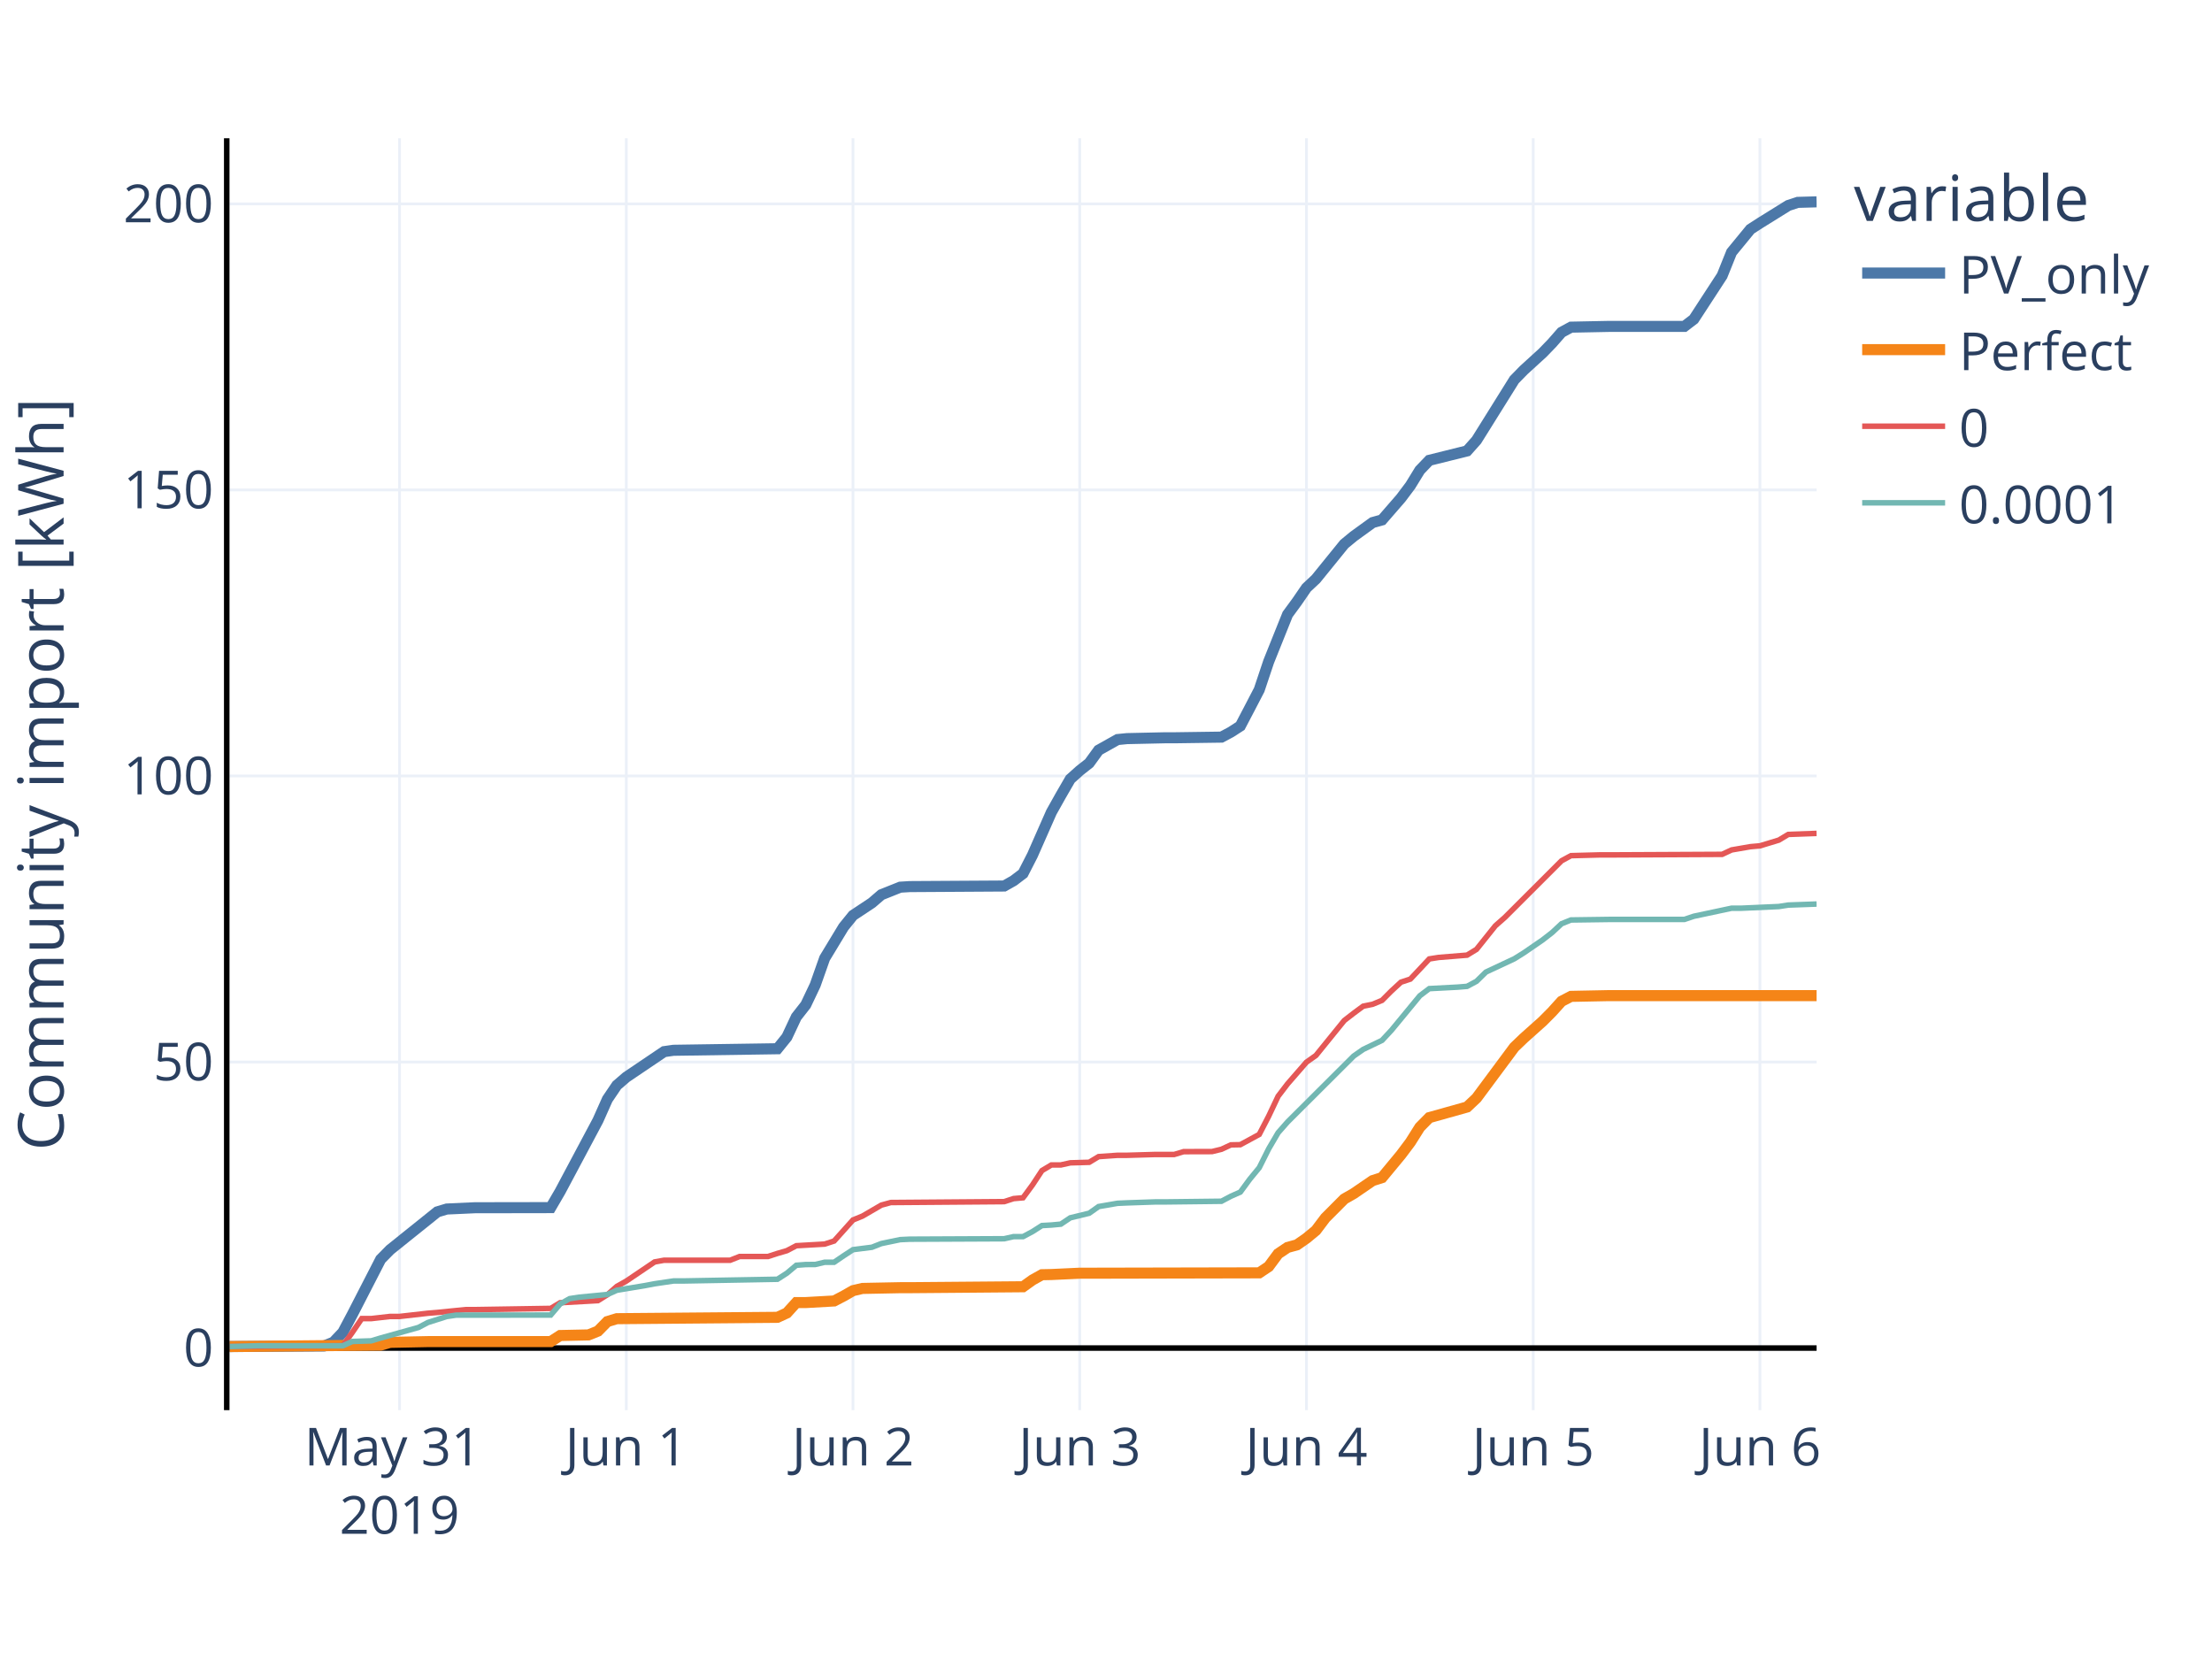
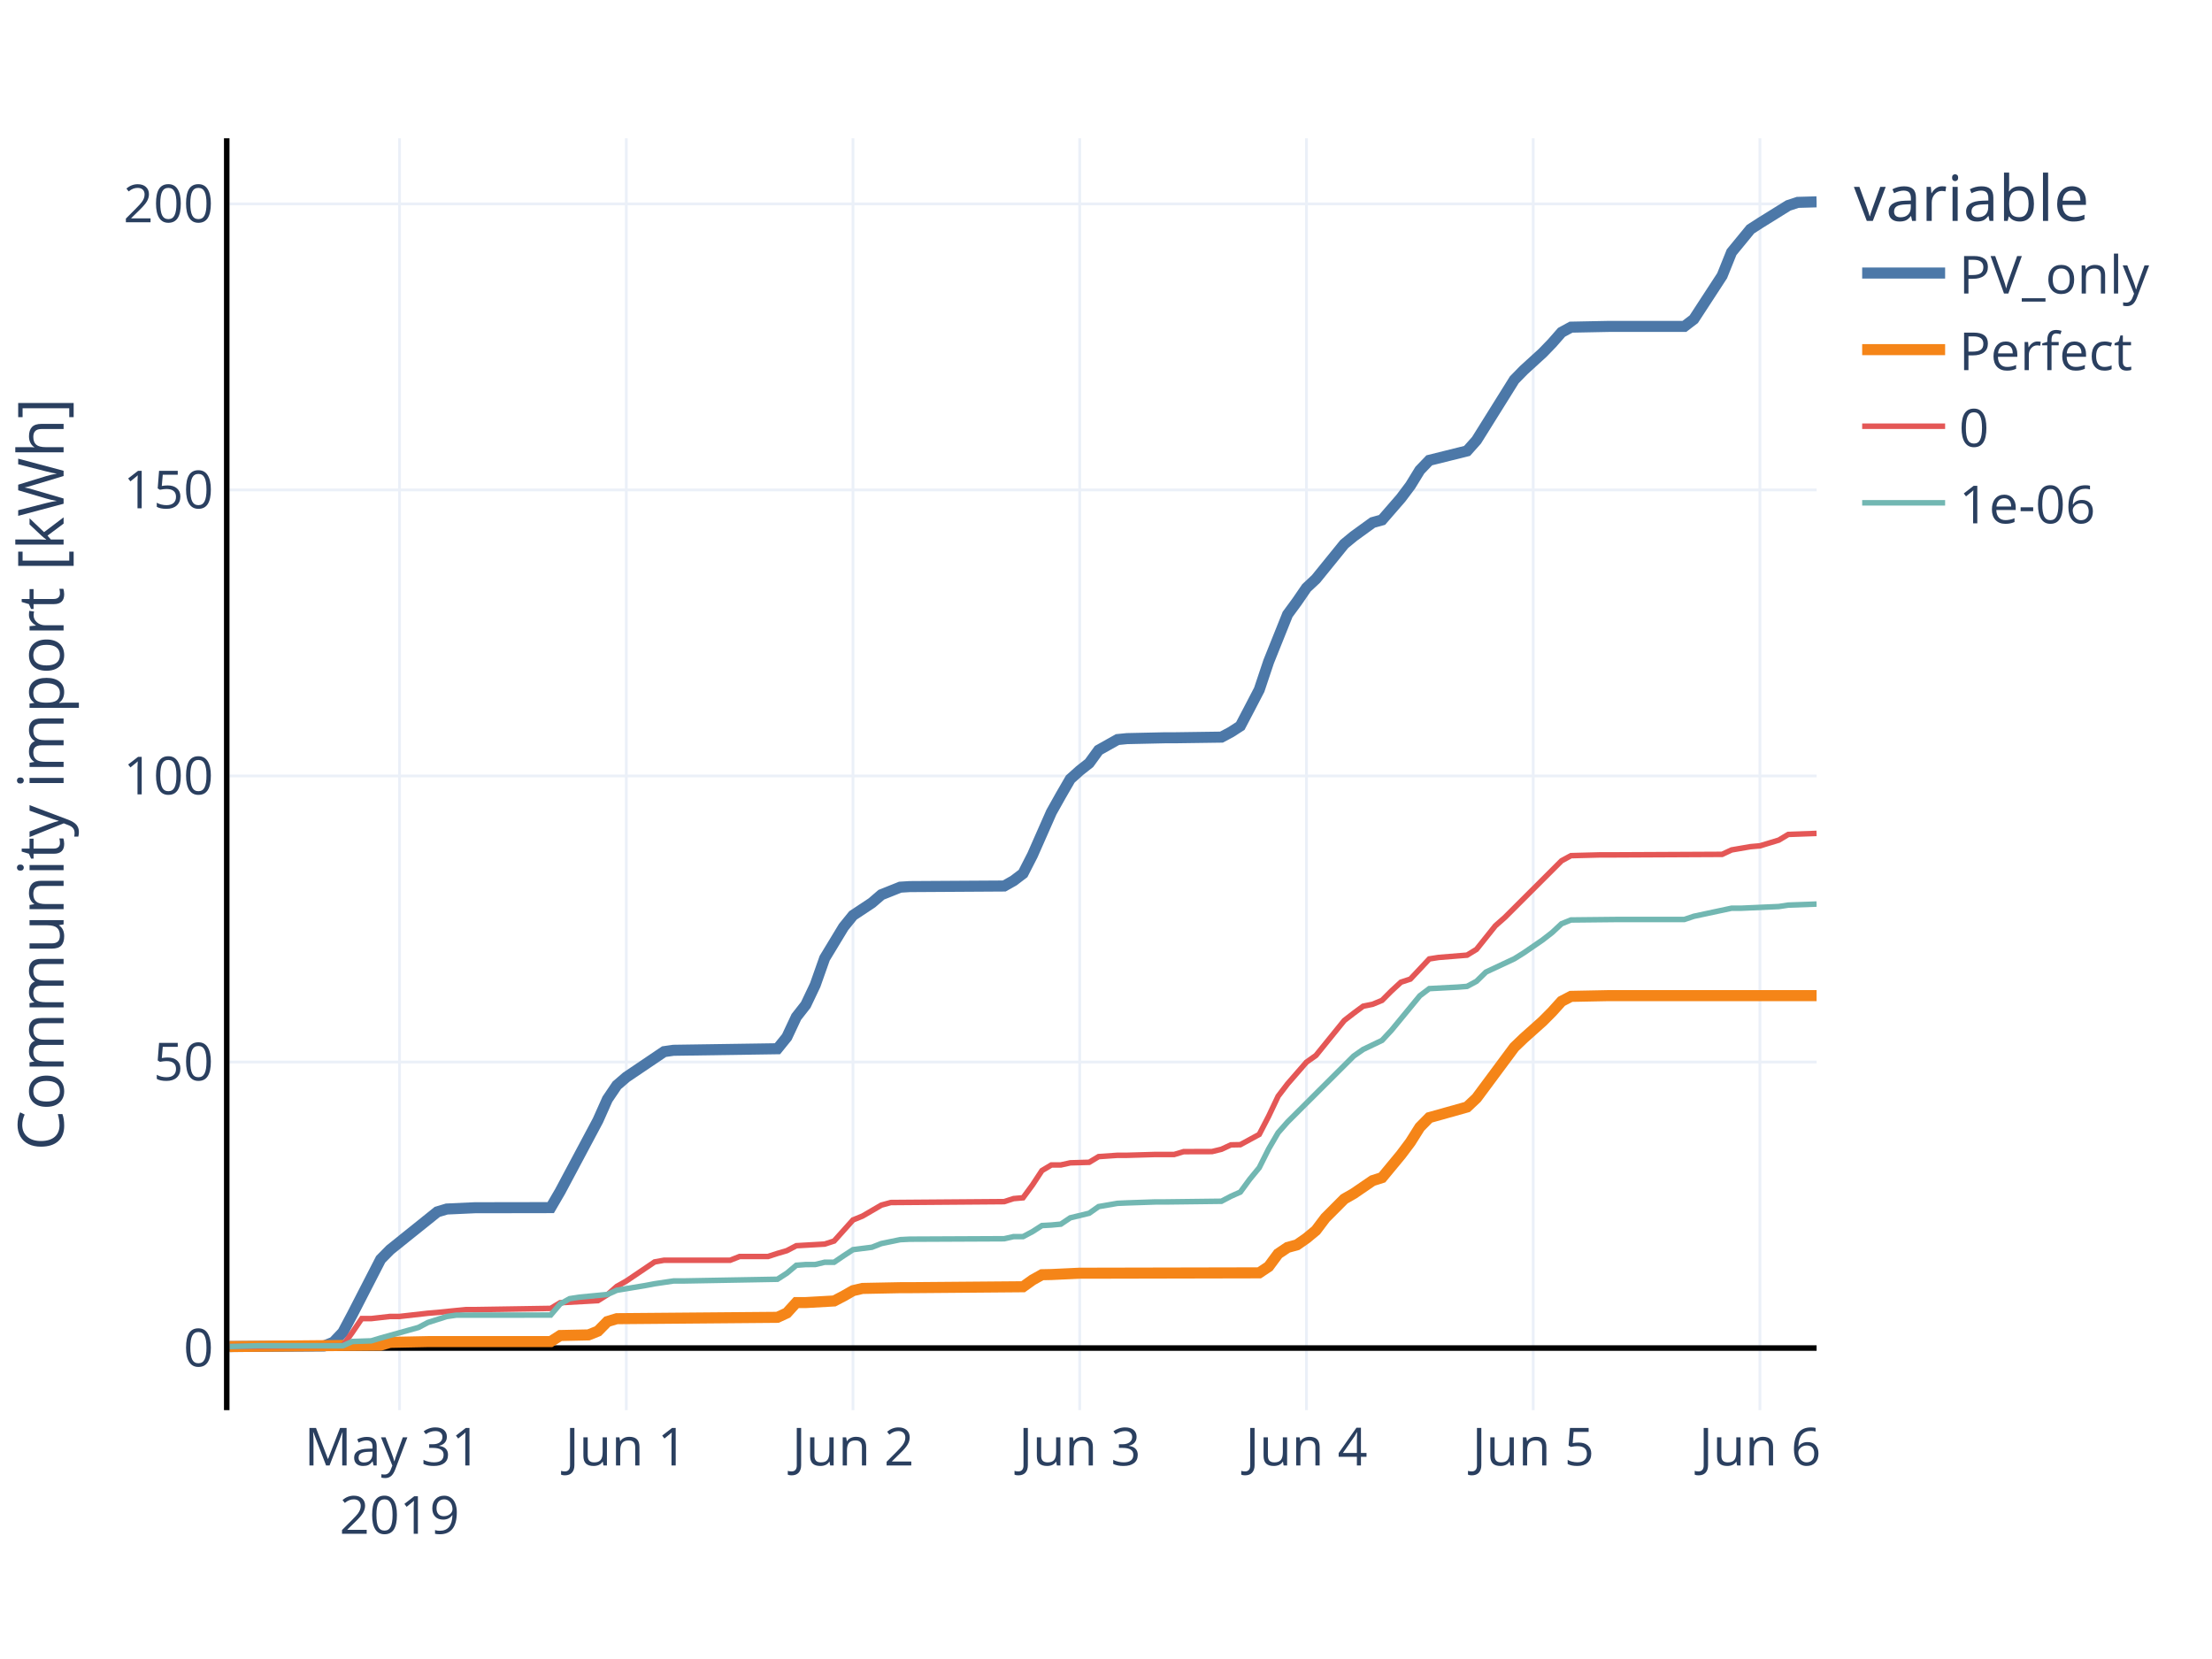
<svg xmlns="http://www.w3.org/2000/svg" class="main-svg" width="800" height="600" viewBox="0 0 800 600">
  <rect x="0" y="0" width="800" height="600" style="fill: rgb(255, 255, 255); fill-opacity: 1;" />
-   <defs id="defs-5f4ceb">
+   <defs id="defs-497332">
    <g class="clips">
-       <clipPath id="clip5f4cebxyplot" class="plotclip">
+       <clipPath id="clip497332xyplot" class="plotclip">
        <rect width="574" height="460" />
      </clipPath>
-       <clipPath class="axesclip" id="clip5f4cebx">
+       <clipPath class="axesclip" id="clip497332x">
        <rect x="83" y="0" width="574" height="600" />
      </clipPath>
-       <clipPath class="axesclip" id="clip5f4ceby">
+       <clipPath class="axesclip" id="clip497332y">
        <rect x="0" y="50" width="800" height="460" />
      </clipPath>
-       <clipPath class="axesclip" id="clip5f4cebxy">
+       <clipPath class="axesclip" id="clip497332xy">
        <rect x="83" y="50" width="574" height="460" />
      </clipPath>
    </g>
    <g class="gradients" />
    <g class="patterns" />
  </defs>
  <g class="bglayer" />
  <g class="layer-below">
    <g class="imagelayer" />
    <g class="shapelayer" />
  </g>
  <g class="cartesianlayer">
    <g class="subplot xy">
      <g class="layer-subplot">
        <g class="shapelayer" />
        <g class="imagelayer" />
      </g>
      <g class="gridlayer">
        <g class="x">
          <path class="xgrid crisp" transform="translate(144.5,0)" d="M0,50v460" style="stroke: rgb(235, 240, 248); stroke-opacity: 1; stroke-width: 1px;" />
          <path class="xgrid crisp" transform="translate(226.5,0)" d="M0,50v460" style="stroke: rgb(235, 240, 248); stroke-opacity: 1; stroke-width: 1px;" />
          <path class="xgrid crisp" transform="translate(308.5,0)" d="M0,50v460" style="stroke: rgb(235, 240, 248); stroke-opacity: 1; stroke-width: 1px;" />
          <path class="xgrid crisp" transform="translate(390.5,0)" d="M0,50v460" style="stroke: rgb(235, 240, 248); stroke-opacity: 1; stroke-width: 1px;" />
          <path class="xgrid crisp" transform="translate(472.5,0)" d="M0,50v460" style="stroke: rgb(235, 240, 248); stroke-opacity: 1; stroke-width: 1px;" />
          <path class="xgrid crisp" transform="translate(554.5,0)" d="M0,50v460" style="stroke: rgb(235, 240, 248); stroke-opacity: 1; stroke-width: 1px;" />
          <path class="xgrid crisp" transform="translate(636.5,0)" d="M0,50v460" style="stroke: rgb(235, 240, 248); stroke-opacity: 1; stroke-width: 1px;" />
        </g>
        <g class="y">
          <path class="ygrid crisp" transform="translate(0,384.09)" d="M83,0h574" style="stroke: rgb(235, 240, 248); stroke-opacity: 1; stroke-width: 1px;" />
          <path class="ygrid crisp" transform="translate(0,280.64)" d="M83,0h574" style="stroke: rgb(235, 240, 248); stroke-opacity: 1; stroke-width: 1px;" />
          <path class="ygrid crisp" transform="translate(0,177.19)" d="M83,0h574" style="stroke: rgb(235, 240, 248); stroke-opacity: 1; stroke-width: 1px;" />
          <path class="ygrid crisp" transform="translate(0,73.74)" d="M83,0h574" style="stroke: rgb(235, 240, 248); stroke-opacity: 1; stroke-width: 1px;" />
        </g>
      </g>
      <g class="zerolinelayer">
        <path class="yzl zl crisp" transform="translate(0,487.54)" d="M83,0h574" style="stroke: rgb(0, 0, 0); stroke-opacity: 1; stroke-width: 2px;" />
      </g>
      <path class="xlines-below" />
      <path class="ylines-below" />
      <g class="overlines-below" />
      <g class="xaxislayer-below" />
      <g class="yaxislayer-below" />
      <g class="overaxes-below" />
-       <g class="plot" transform="translate(83,50)" clip-path="url(#clip5f4cebxyplot)">
+       <g class="plot" transform="translate(83,50)" clip-path="url(#clip497332xyplot)">
        <g class="scatterlayer mlayer">
-           <g class="trace scatter tracea8f457" style="stroke-miterlimit: 2; opacity: 1;">
+           <g class="trace scatter trace57e8f7" style="stroke-miterlimit: 2; opacity: 1;">
            <g class="fills" />
            <g class="errorbars" />
            <g class="lines">
              <path class="js-line" d="M0,437L34.17,436.8L37.58,435.44L41,431.84L44.42,425.4L54.67,405.46L58.08,401.99L75.17,388.28L78.58,387.26L88.83,386.79L92.25,386.79L116.17,386.75L119.58,380.9L133.25,355.23L136.67,347.56L140.08,342.52L143.5,339.57L157.17,330.34L160.58,329.85L198.17,329.29L201.58,325.07L205,317.79L208.42,313.42L211.83,306.24L215.25,296.56L222.08,285.28L225.5,281.06L232.33,276.53L235.75,273.59L242.58,270.86L246,270.65L280.17,270.44L283.58,268.52L287,265.92L290.42,259.24L297.25,243.75L300.67,237.65L304.08,231.76L307.5,228.69L310.92,226L314.33,221.31L321.17,217.47L324.58,217.13L338.25,216.83L341.67,216.83L358.75,216.59L362.17,214.77L365.58,212.57L369,206.04L372.42,199.46L375.83,189.28L382.67,172.23L386.08,167.58L389.5,162.6L392.92,159.4L403.17,146.76L406.58,143.95L413.42,138.99L416.83,138.04L423.67,130.16L427.08,125.62L430.5,120.05L433.92,116.48L447.58,113.08L451,109.24L464.67,87.35L468.08,83.86L474.92,77.62L478.33,74.09L481.75,70.19L485.17,68.32L498.83,68.05L502.25,68.05L526.17,68.05L529.58,65.45L539.83,49.72L543.25,41.22L550.08,32.9L553.5,30.69L563.75,24.32L567.17,23.19L574,23" style="vector-effect: non-scaling-stroke; fill: none; stroke: rgb(76, 120, 168); stroke-opacity: 1; stroke-width: 4px; opacity: 1;" />
            </g>
            <g class="points" />
            <g class="text" />
          </g>
-           <g class="trace scatter trace5b424b" style="stroke-miterlimit: 2; opacity: 1;">
+           <g class="trace scatter trace85a37f" style="stroke-miterlimit: 2; opacity: 1;">
            <g class="fills" />
            <g class="errorbars" />
            <g class="lines">
              <path class="js-line" d="M0,437L54.67,436.48L58.08,435.49L71.75,435.21L75.17,435.21L116.17,435.21L119.58,433.01L129.83,432.79L133.25,431.42L136.67,427.95L140.08,426.92L198.17,426.43L201.58,424.86L205,421.09L208.42,421.09L218.67,420.51L222.08,418.74L225.5,416.78L228.92,415.98L242.58,415.71L246,415.71L287,415.37L290.42,412.92L293.83,411.02L297.25,410.95L307.5,410.47L310.92,410.47L372.42,410.34L375.83,408.07L379.25,403.45L382.67,401.15L386.08,400.21L389.5,397.83L392.92,395L396.33,390.48L403.17,383.62L406.58,381.67L413.42,376.99L416.83,375.9L423.67,367.64L427.08,363.1L430.5,357.67L433.92,354.2L447.58,350.37L451,347.15L464.67,328.74L468.08,325.47L474.92,319.36L478.33,315.93L481.75,312.14L485.17,310.35L498.83,310.08L502.25,310.08L574,310.08" style="vector-effect: non-scaling-stroke; fill: none; stroke: rgb(245, 133, 24); stroke-opacity: 1; stroke-width: 4px; opacity: 1;" />
            </g>
            <g class="points" />
            <g class="text" />
          </g>
-           <g class="trace scatter trace134a74" style="stroke-miterlimit: 2; opacity: 1;">
+           <g class="trace scatter trace6e73b3" style="stroke-miterlimit: 2; opacity: 1;">
            <g class="fills" />
            <g class="errorbars" />
            <g class="lines">
              <path class="js-line" d="M0,437L41,436.68L44.42,431.9L47.83,426.89L51.25,426.89L58.08,426.11L61.5,426.11L71.75,424.95L75.17,424.67L85.42,423.64L88.83,423.64L116.17,423.2L119.58,421.15L133.25,420.39L136.67,418.26L140.08,415.25L143.5,413.32L153.75,406.4L157.17,405.78L181.08,405.78L184.5,404.43L194.75,404.43L198.17,403.32L201.58,402.32L205,400.53L215.25,399.94L218.67,398.83L225.5,391.21L228.92,389.82L235.75,385.85L239.17,384.91L280.17,384.59L283.58,383.49L287,383.19L290.42,378.54L293.83,373.36L297.25,371.32L300.67,371.32L304.08,370.56L310.92,370.36L314.33,368.31L321.17,367.83L324.58,367.83L334.83,367.53L338.25,367.53L341.67,367.53L345.08,366.51L355.33,366.48L358.75,365.65L362.17,364.06L365.58,363.99L372.42,360.28L375.83,353.69L379.25,346.47L382.67,341.99L389.5,334.14L392.92,331.72L403.17,319.08L406.58,316.44L410,313.91L413.42,313.21L416.83,311.8L420.25,308.37L423.67,305.22L427.08,304.1L433.92,296.81L437.33,296.27L447.58,295.44L451,293.35L457.83,284.81L461.25,281.8L481.75,261.32L485.17,259.46L495.42,259.19L498.83,259.19L539.83,258.99L543.25,257.39L550.08,256.21L553.5,255.91L560.33,253.84L563.75,251.78L574,251.41" style="vector-effect: non-scaling-stroke; fill: none; stroke: rgb(228, 87, 86); stroke-opacity: 1; stroke-width: 2px; opacity: 1;" />
            </g>
            <g class="points" />
            <g class="text" />
          </g>
-           <g class="trace scatter trace327a56" style="stroke-miterlimit: 2; opacity: 1;">
-             <g class="fills" />
-             <g class="errorbars" />
-             <g class="lines">
-               <path class="js-line" d="M0,436.99L10.25,436.72L13.67,436.72L41,436.72L44.42,435.16L51.25,434.94L54.67,433.91L68.33,430.1L71.75,428.3L78.58,426.13L82,425.63L116.17,425.61L119.58,421.61L123,419.68L126.42,419.15L136.67,418.17L140.08,416.64L150.33,414.94L153.75,414.29L160.58,413.28L164,413.28L198.17,412.66L201.58,410.47L205,407.6L208.42,407.34L211.83,407.32L215.25,406.51L218.67,406.51L222.08,404.19L225.5,401.96L228.92,401.52L232.33,401.09L235.75,399.75L242.58,398.33L246,398.17L280.17,398.01L283.58,397.24L287,397.24L290.42,395.42L293.83,393.24L297.25,393.05L300.67,392.73L304.08,390.44L310.92,388.78L314.33,386.37L321.17,385.19L324.58,385.04L334.83,384.69L338.25,384.69L358.75,384.45L362.17,382.64L365.58,381.13L369,376.47L372.42,372.31L375.83,365.5L379.25,359.66L382.67,355.77L406.58,331.93L410,329.54L416.83,326.26L420.25,322.58L430.5,310.14L433.92,307.55L444.17,307.01L447.58,306.73L451,304.9L454.42,301.55L464.67,296.76L468.08,294.63L474.92,289.93L478.33,287.28L481.75,284.09L485.17,282.72L498.83,282.53L502.25,282.53L526.17,282.53L529.58,281.38L543.25,278.47L546.67,278.47L560.33,277.86L563.75,277.33L574,276.96" style="vector-effect: non-scaling-stroke; fill: none; stroke: rgb(114, 183, 178); stroke-opacity: 1; stroke-width: 2px; opacity: 1;" />
+           <g class="trace scatter trace97dea1" style="stroke-miterlimit: 2; opacity: 1;">
+             <g class="fills" />
+             <g class="errorbars" />
+             <g class="lines">
+               <path class="js-line" d="M0,436.99L10.25,436.72L13.67,436.72L41,436.72L44.42,435.17L51.25,434.94L54.67,433.91L68.33,430.1L71.75,428.3L78.58,426.13L82,425.64L116.17,425.61L119.58,421.61L123,419.69L126.42,419.15L136.67,418.17L140.08,416.64L150.33,414.94L153.75,414.29L160.58,413.28L164,413.28L198.17,412.66L201.58,410.47L205,407.6L208.42,407.34L211.83,407.33L215.25,406.51L218.67,406.51L222.08,404.19L225.5,401.96L228.92,401.52L232.33,401.09L235.75,399.75L242.58,398.34L246,398.17L280.17,398.01L283.58,397.24L287,397.24L290.42,395.43L293.83,393.24L297.25,393.05L300.67,392.73L304.08,390.44L310.92,388.78L314.33,386.38L321.17,385.2L324.58,385.05L334.83,384.7L338.25,384.7L358.75,384.45L362.17,382.65L365.58,381.13L369,376.47L372.42,372.31L375.83,365.51L379.25,359.66L382.67,355.77L406.58,331.93L410,329.54L416.83,326.27L420.25,322.59L430.5,310.14L433.92,307.55L444.17,307.01L447.58,306.74L451,304.9L454.42,301.55L464.67,296.76L468.08,294.63L474.92,289.93L478.33,287.28L481.75,284.09L485.17,282.72L502.25,282.54L505.67,282.54L526.17,282.54L529.58,281.39L543.25,278.47L546.67,278.47L560.33,277.86L563.75,277.34L574,276.97" style="vector-effect: non-scaling-stroke; fill: none; stroke: rgb(114, 183, 178); stroke-opacity: 1; stroke-width: 2px; opacity: 1;" />
            </g>
            <g class="points" />
            <g class="text" />
          </g>
        </g>
      </g>
      <g class="overplot" />
      <path class="xlines-above crisp" d="M0,0" style="fill: none;" />
      <path class="ylines-above crisp" d="M82,50V510" style="fill: none; stroke-width: 2px; stroke: rgb(0, 0, 0); stroke-opacity: 1;" />
      <g class="overlines-above" />
      <g class="xaxislayer-above">
        <g class="xtick">
          <text text-anchor="middle" x="0" y="530" transform="translate(144.5,0)" style="font-family: 'Open Sans', verdana, arial, sans-serif; font-size: 19px; fill: rgb(42, 63, 95); fill-opacity: 1; white-space: pre; opacity: 1;">
            <tspan class="line" dy="0em" x="0" y="530">May 31</tspan>
            <tspan class="line" dy="1.3em" x="0" y="530">2019</tspan>
          </text>
        </g>
        <g class="xtick">
          <text text-anchor="middle" x="0" y="530" style="font-family: 'Open Sans', verdana, arial, sans-serif; font-size: 19px; fill: rgb(42, 63, 95); fill-opacity: 1; white-space: pre; opacity: 1;" transform="translate(226.5,0)">Jun 1</text>
        </g>
        <g class="xtick">
          <text text-anchor="middle" x="0" y="530" style="font-family: 'Open Sans', verdana, arial, sans-serif; font-size: 19px; fill: rgb(42, 63, 95); fill-opacity: 1; white-space: pre; opacity: 1;" transform="translate(308.5,0)">Jun 2</text>
        </g>
        <g class="xtick">
          <text text-anchor="middle" x="0" y="530" style="font-family: 'Open Sans', verdana, arial, sans-serif; font-size: 19px; fill: rgb(42, 63, 95); fill-opacity: 1; white-space: pre; opacity: 1;" transform="translate(390.5,0)">Jun 3</text>
        </g>
        <g class="xtick">
          <text text-anchor="middle" x="0" y="530" style="font-family: 'Open Sans', verdana, arial, sans-serif; font-size: 19px; fill: rgb(42, 63, 95); fill-opacity: 1; white-space: pre; opacity: 1;" transform="translate(472.5,0)">Jun 4</text>
        </g>
        <g class="xtick">
          <text text-anchor="middle" x="0" y="530" style="font-family: 'Open Sans', verdana, arial, sans-serif; font-size: 19px; fill: rgb(42, 63, 95); fill-opacity: 1; white-space: pre; opacity: 1;" transform="translate(554.5,0)">Jun 5</text>
        </g>
        <g class="xtick">
          <text text-anchor="middle" x="0" y="530" style="font-family: 'Open Sans', verdana, arial, sans-serif; font-size: 19px; fill: rgb(42, 63, 95); fill-opacity: 1; white-space: pre; opacity: 1;" transform="translate(636.5,0)">Jun 6</text>
        </g>
      </g>
      <g class="yaxislayer-above">
        <g class="ytick">
          <text text-anchor="end" x="77.2" y="6.65" transform="translate(0,487.54)" style="font-family: 'Open Sans', verdana, arial, sans-serif; font-size: 19px; fill: rgb(42, 63, 95); fill-opacity: 1; white-space: pre; opacity: 1;">0</text>
        </g>
        <g class="ytick">
          <text text-anchor="end" x="77.2" y="6.65" style="font-family: 'Open Sans', verdana, arial, sans-serif; font-size: 19px; fill: rgb(42, 63, 95); fill-opacity: 1; white-space: pre; opacity: 1;" transform="translate(0,384.09)">50</text>
        </g>
        <g class="ytick">
          <text text-anchor="end" x="77.2" y="6.65" style="font-family: 'Open Sans', verdana, arial, sans-serif; font-size: 19px; fill: rgb(42, 63, 95); fill-opacity: 1; white-space: pre; opacity: 1;" transform="translate(0,280.64)">100</text>
        </g>
        <g class="ytick">
          <text text-anchor="end" x="77.2" y="6.65" style="font-family: 'Open Sans', verdana, arial, sans-serif; font-size: 19px; fill: rgb(42, 63, 95); fill-opacity: 1; white-space: pre; opacity: 1;" transform="translate(0,177.19)">150</text>
        </g>
        <g class="ytick">
          <text text-anchor="end" x="77.2" y="6.65" style="font-family: 'Open Sans', verdana, arial, sans-serif; font-size: 19px; fill: rgb(42, 63, 95); fill-opacity: 1; white-space: pre; opacity: 1;" transform="translate(0,73.74)">200</text>
        </g>
      </g>
      <g class="overaxes-above" />
    </g>
  </g>
  <g class="polarlayer" />
  <g class="ternarylayer" />
  <g class="geolayer" />
  <g class="funnelarealayer" />
  <g class="pielayer" />
  <g class="iciclelayer" />
  <g class="treemaplayer" />
  <g class="sunburstlayer" />
  <g class="glimages" />
-   <defs id="topdefs-5f4ceb">
+   <defs id="topdefs-497332">
    <g class="clips" />
-     <clipPath id="legend5f4ceb">
+     <clipPath id="legend497332">
      <rect width="122" height="151" x="0" y="0" />
    </clipPath>
  </defs>
  <g class="layer-above">
    <g class="imagelayer" />
    <g class="shapelayer" />
  </g>
  <g class="infolayer">
    <g class="legend" pointer-events="all" transform="translate(668.48,50)">
-       <rect class="bg" shape-rendering="crispEdges" width="122" height="151" x="0" y="0" style="stroke: rgb(68, 68, 68); stroke-opacity: 1; fill: rgb(255, 255, 255); fill-opacity: 1; stroke-width: 0px;" />
-       <g class="scrollbox" transform="" clip-path="url(#legend5f4ceb)">
+       <rect class="bg" shape-rendering="crispEdges" style="stroke: rgb(68, 68, 68); stroke-opacity: 1; fill: rgb(255, 255, 255); fill-opacity: 1; stroke-width: 0px;" width="122" height="151" x="0" y="0" />
+       <g class="scrollbox" transform="" clip-path="url(#legend497332)">
        <text class="legendtitletext" text-anchor="start" x="2" y="29.9" style="font-family: 'Open Sans', verdana, arial, sans-serif; font-size: 23px; fill: rgb(42, 63, 95); fill-opacity: 1; white-space: pre;">variable</text>
        <g class="groups" transform="">
          <g class="traces" transform="translate(0,48.75)" style="opacity: 1;">
            <text class="legendtext" text-anchor="start" x="40" y="7.41" style="font-family: 'Open Sans', verdana, arial, sans-serif; font-size: 19px; fill: rgb(42, 63, 95); fill-opacity: 1; white-space: pre;">PV_only</text>
            <g class="layers" style="opacity: 1;">
              <g class="legendfill" />
              <g class="legendlines">
                <path class="js-line" d="M5,0h30" style="fill: none; stroke: rgb(76, 120, 168); stroke-opacity: 1; stroke-width: 4px;" />
              </g>
              <g class="legendsymbols">
                <g class="legendpoints" />
              </g>
            </g>
            <rect class="legendtoggle" x="0" y="-13.85" width="116.531" height="27.7" style="fill: rgb(0, 0, 0); fill-opacity: 0;" />
          </g>
        </g>
        <g class="groups" transform="">
          <g class="traces" transform="translate(0,76.45)" style="opacity: 1;">
            <text class="legendtext" text-anchor="start" x="40" y="7.41" style="font-family: 'Open Sans', verdana, arial, sans-serif; font-size: 19px; fill: rgb(42, 63, 95); fill-opacity: 1; white-space: pre;">Perfect</text>
            <g class="layers" style="opacity: 1;">
              <g class="legendfill" />
              <g class="legendlines">
                <path class="js-line" d="M5,0h30" style="fill: none; stroke: rgb(245, 133, 24); stroke-opacity: 1; stroke-width: 4px;" />
              </g>
              <g class="legendsymbols">
                <g class="legendpoints" />
              </g>
            </g>
            <rect class="legendtoggle" x="0" y="-13.85" width="116.531" height="27.7" style="fill: rgb(0, 0, 0); fill-opacity: 0;" />
          </g>
        </g>
        <g class="groups" transform="">
          <g class="traces" transform="translate(0,104.15)" style="opacity: 1;">
            <text class="legendtext" text-anchor="start" x="40" y="7.41" style="font-family: 'Open Sans', verdana, arial, sans-serif; font-size: 19px; fill: rgb(42, 63, 95); fill-opacity: 1; white-space: pre;">0</text>
            <g class="layers" style="opacity: 1;">
              <g class="legendfill" />
              <g class="legendlines">
                <path class="js-line" d="M5,0h30" style="fill: none; stroke: rgb(228, 87, 86); stroke-opacity: 1; stroke-width: 2px;" />
              </g>
              <g class="legendsymbols">
                <g class="legendpoints" />
              </g>
            </g>
            <rect class="legendtoggle" x="0" y="-13.85" width="116.531" height="27.7" style="fill: rgb(0, 0, 0); fill-opacity: 0;" />
          </g>
        </g>
        <g class="groups" transform="">
          <g class="traces" transform="translate(0,131.85)" style="opacity: 1;">
-             <text class="legendtext" text-anchor="start" x="40" y="7.41" style="font-family: 'Open Sans', verdana, arial, sans-serif; font-size: 19px; fill: rgb(42, 63, 95); fill-opacity: 1; white-space: pre;">0.0001</text>
+             <text class="legendtext" text-anchor="start" x="40" y="7.41" style="font-family: 'Open Sans', verdana, arial, sans-serif; font-size: 19px; fill: rgb(42, 63, 95); fill-opacity: 1; white-space: pre;">1e-06</text>
            <g class="layers" style="opacity: 1;">
              <g class="legendfill" />
              <g class="legendlines">
                <path class="js-line" d="M5,0h30" style="fill: none; stroke: rgb(114, 183, 178); stroke-opacity: 1; stroke-width: 2px;" />
              </g>
              <g class="legendsymbols">
                <g class="legendpoints" />
              </g>
            </g>
            <rect class="legendtoggle" x="0" y="-13.85" width="116.531" height="27.7" style="fill: rgb(0, 0, 0); fill-opacity: 0;" />
          </g>
        </g>
      </g>
-       <rect class="scrollbar" rx="20" ry="3" width="0" height="0" x="0" y="0" style="fill: rgb(128, 139, 164); fill-opacity: 1;" />
+       <rect class="scrollbar" rx="20" ry="3" width="0" height="0" style="fill: rgb(128, 139, 164); fill-opacity: 1;" x="0" y="0" />
    </g>
    <g class="g-gtitle" />
    <g class="g-xtitle" />
    <g class="g-ytitle" transform="translate(13.14648,0)">
      <text class="ytitle" transform="rotate(-90,9.853125,280)" x="9.853" y="280" text-anchor="middle" style="font-family: 'Open Sans', verdana, arial, sans-serif; font-size: 23px; fill: rgb(42, 63, 95); opacity: 1; font-weight: normal; white-space: pre;">Community import [kWh]</text>
    </g>
  </g>
</svg>
